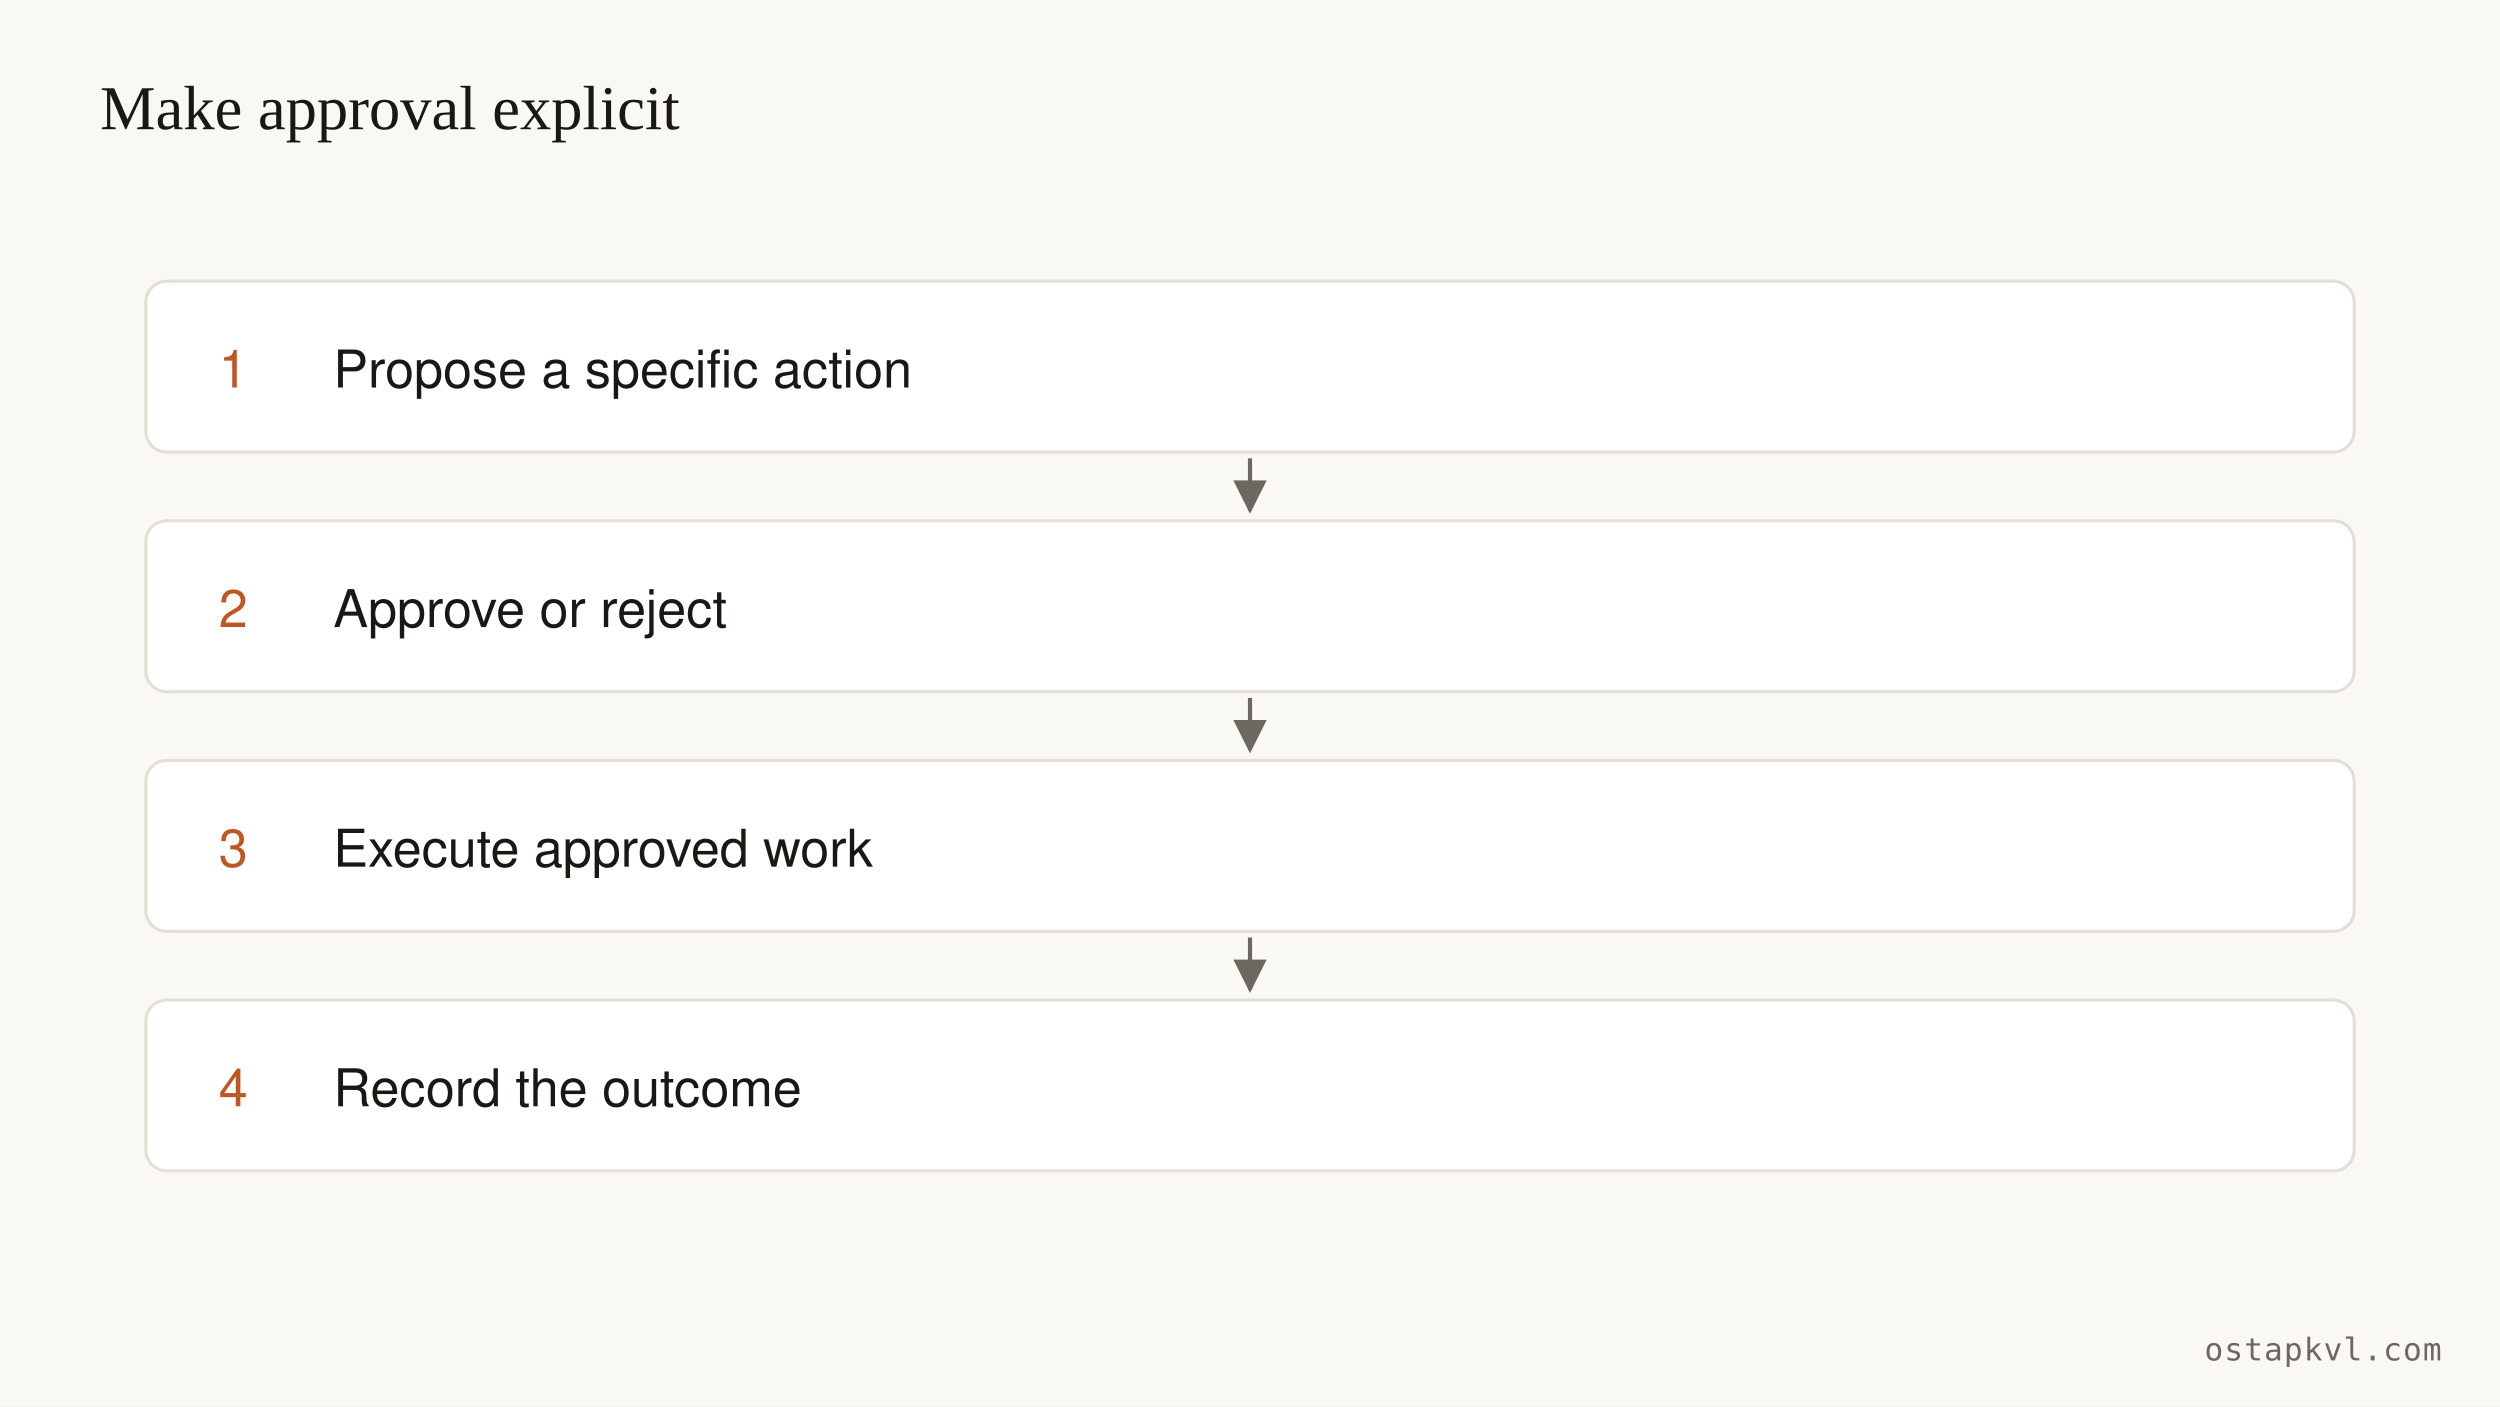
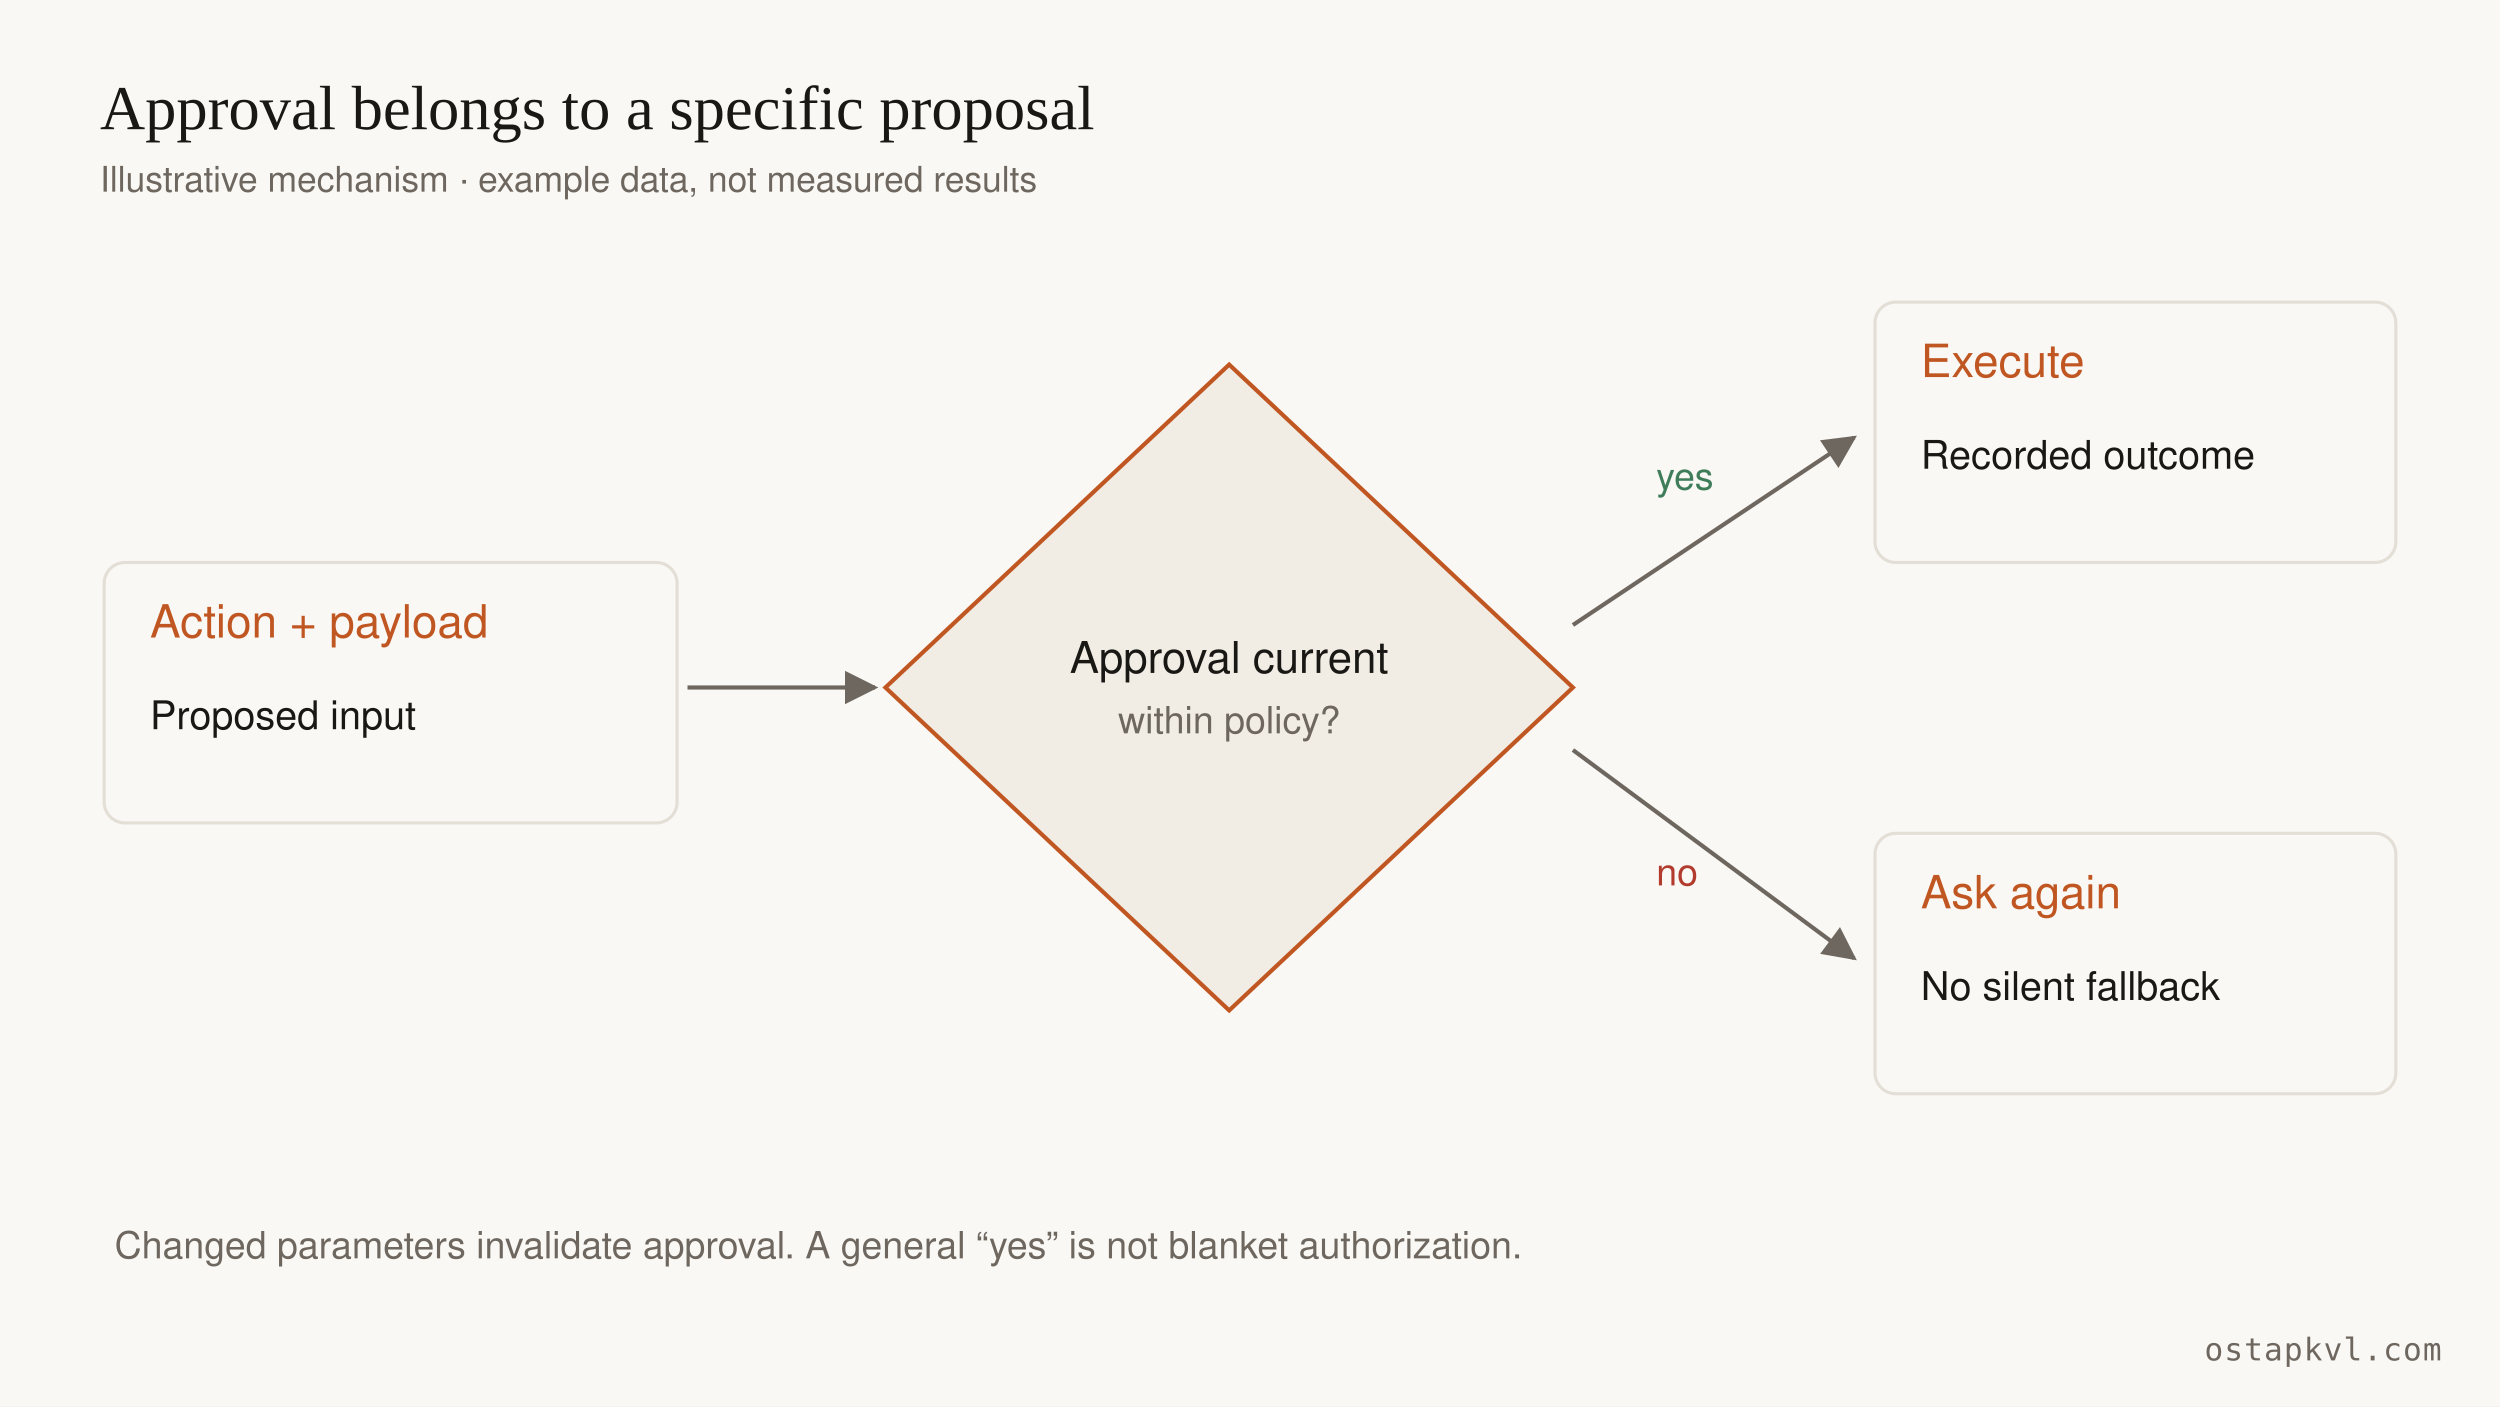
- <svg xmlns="http://www.w3.org/2000/svg" width="1200" height="675" viewBox="0 0 1200 675" role="img" aria-label="Make approval explicit">
+ <svg xmlns="http://www.w3.org/2000/svg" width="1200" height="675" viewBox="0 0 1200 675" role="img" aria-label="Approval belongs to a specific proposal">
  <defs>
    <marker id="arr" viewBox="0 0 10 10" refX="9" refY="5" markerWidth="8" markerHeight="8" orient="auto-start-reverse">
      <path d="M0,0 L10,5 L0,10 z" fill="#6E675F" />
    </marker>
    <marker id="arrA" viewBox="0 0 10 10" refX="9" refY="5" markerWidth="8" markerHeight="8" orient="auto-start-reverse">
      <path d="M0,0 L10,5 L0,10 z" fill="#C05621" />
    </marker>
  </defs>
  <rect width="100%" height="100%" fill="#FAF8F4" />
-   <text x="48" y="62" font-family="Georgia, 'Times New Roman', serif" font-size="30" fill="#1A1815">Make approval explicit</text>
-   <rect x="70" y="135" width="1060" height="82" rx="10" fill="#fff" stroke="#E3DED6" stroke-width="1.5" />
-   <text x="105" y="186" font-family="'Helvetica Neue', Helvetica, Arial, sans-serif" font-size="25" fill="#C05621">1</text>
-   <text x="160" y="186" font-family="'Helvetica Neue', Helvetica, Arial, sans-serif" font-size="25" fill="#1A1815">Propose a specific action</text>
-   <line x1="600" y1="220" x2="600" y2="245" stroke="#6E675F" stroke-width="2" marker-end="url(#arr)" />
-   <rect x="70" y="250" width="1060" height="82" rx="10" fill="#fff" stroke="#E3DED6" stroke-width="1.5" />
-   <text x="105" y="301" font-family="'Helvetica Neue', Helvetica, Arial, sans-serif" font-size="25" fill="#C05621">2</text>
-   <text x="160" y="301" font-family="'Helvetica Neue', Helvetica, Arial, sans-serif" font-size="25" fill="#1A1815">Approve or reject</text>
-   <line x1="600" y1="335" x2="600" y2="360" stroke="#6E675F" stroke-width="2" marker-end="url(#arr)" />
-   <rect x="70" y="365" width="1060" height="82" rx="10" fill="#fff" stroke="#E3DED6" stroke-width="1.5" />
-   <text x="105" y="416" font-family="'Helvetica Neue', Helvetica, Arial, sans-serif" font-size="25" fill="#C05621">3</text>
-   <text x="160" y="416" font-family="'Helvetica Neue', Helvetica, Arial, sans-serif" font-size="25" fill="#1A1815">Execute approved work</text>
-   <line x1="600" y1="450" x2="600" y2="475" stroke="#6E675F" stroke-width="2" marker-end="url(#arr)" />
-   <rect x="70" y="480" width="1060" height="82" rx="10" fill="#fff" stroke="#E3DED6" stroke-width="1.5" />
-   <text x="105" y="531" font-family="'Helvetica Neue', Helvetica, Arial, sans-serif" font-size="25" fill="#C05621">4</text>
-   <text x="160" y="531" font-family="'Helvetica Neue', Helvetica, Arial, sans-serif" font-size="25" fill="#1A1815">Record the outcome</text>
+   <text x="48" y="62" font-family="Georgia, 'Times New Roman', serif" font-size="30" fill="#1A1815">Approval belongs to a specific proposal</text>
+   <text x="48" y="92" font-family="'Helvetica Neue', Helvetica, Arial, sans-serif" font-size="17" fill="#6E675F">Illustrative mechanism · example data, not measured results</text>
+   <rect x="50" y="270" width="275" height="125" rx="10" fill="#FAF8F4" stroke="#E3DED6" stroke-width="1.5" />
+   <text x="72" y="306" font-family="'Helvetica Neue', Helvetica, Arial, sans-serif" font-size="22" fill="#C05621">Action + payload</text>
+   <text x="72" y="350" font-family="'Helvetica Neue', Helvetica, Arial, sans-serif" font-size="19" fill="#1A1815">Proposed input</text>
+   <line x1="330" y1="330" x2="420" y2="330" stroke="#6E675F" stroke-width="2" marker-end="url(#arr)" />
+   <path d="M590 175L755 330L590 485L425 330Z" fill="#F1ECE4" stroke="#C05621" stroke-width="2" />
+   <text text-anchor="middle" x="590" y="323" font-family="'Helvetica Neue', Helvetica, Arial, sans-serif" font-size="21" fill="#1A1815">Approval current</text>
+   <text text-anchor="middle" x="590" y="352" font-family="'Helvetica Neue', Helvetica, Arial, sans-serif" font-size="18" fill="#6E675F">within policy?</text>
+   <line x1="755" y1="300" x2="890" y2="210" stroke="#6E675F" stroke-width="2" marker-end="url(#arr)" />
+   <line x1="755" y1="360" x2="890" y2="460" stroke="#6E675F" stroke-width="2" marker-end="url(#arr)" />
+   <text x="795" y="235" font-family="'Helvetica Neue', Helvetica, Arial, sans-serif" font-size="18" fill="#3F7D5A">yes</text>
+   <text x="795" y="425" font-family="'Helvetica Neue', Helvetica, Arial, sans-serif" font-size="18" fill="#B23B2E">no</text>
+   <rect x="900" y="145" width="250" height="125" rx="10" fill="#FAF8F4" stroke="#E3DED6" stroke-width="1.5" />
+   <text x="922" y="181" font-family="'Helvetica Neue', Helvetica, Arial, sans-serif" font-size="22" fill="#C05621">Execute</text>
+   <text x="922" y="225" font-family="'Helvetica Neue', Helvetica, Arial, sans-serif" font-size="19" fill="#1A1815">Recorded outcome</text>
+   <rect x="900" y="400" width="250" height="125" rx="10" fill="#FAF8F4" stroke="#E3DED6" stroke-width="1.5" />
+   <text x="922" y="436" font-family="'Helvetica Neue', Helvetica, Arial, sans-serif" font-size="22" fill="#C05621">Ask again</text>
+   <text x="922" y="480" font-family="'Helvetica Neue', Helvetica, Arial, sans-serif" font-size="19" fill="#1A1815">No silent fallback</text>
+   <text x="55" y="604" font-family="'Helvetica Neue', Helvetica, Arial, sans-serif" font-size="18" fill="#6E675F">Changed parameters invalidate approval. A general “yes” is not blanket authorization.</text>
  <text x="1172" y="653" font-family="Menlo, Consolas, monospace" font-size="15" fill="#6E675F" text-anchor="end" letter-spacing="0.5">ostapkvl.com</text>
</svg>
